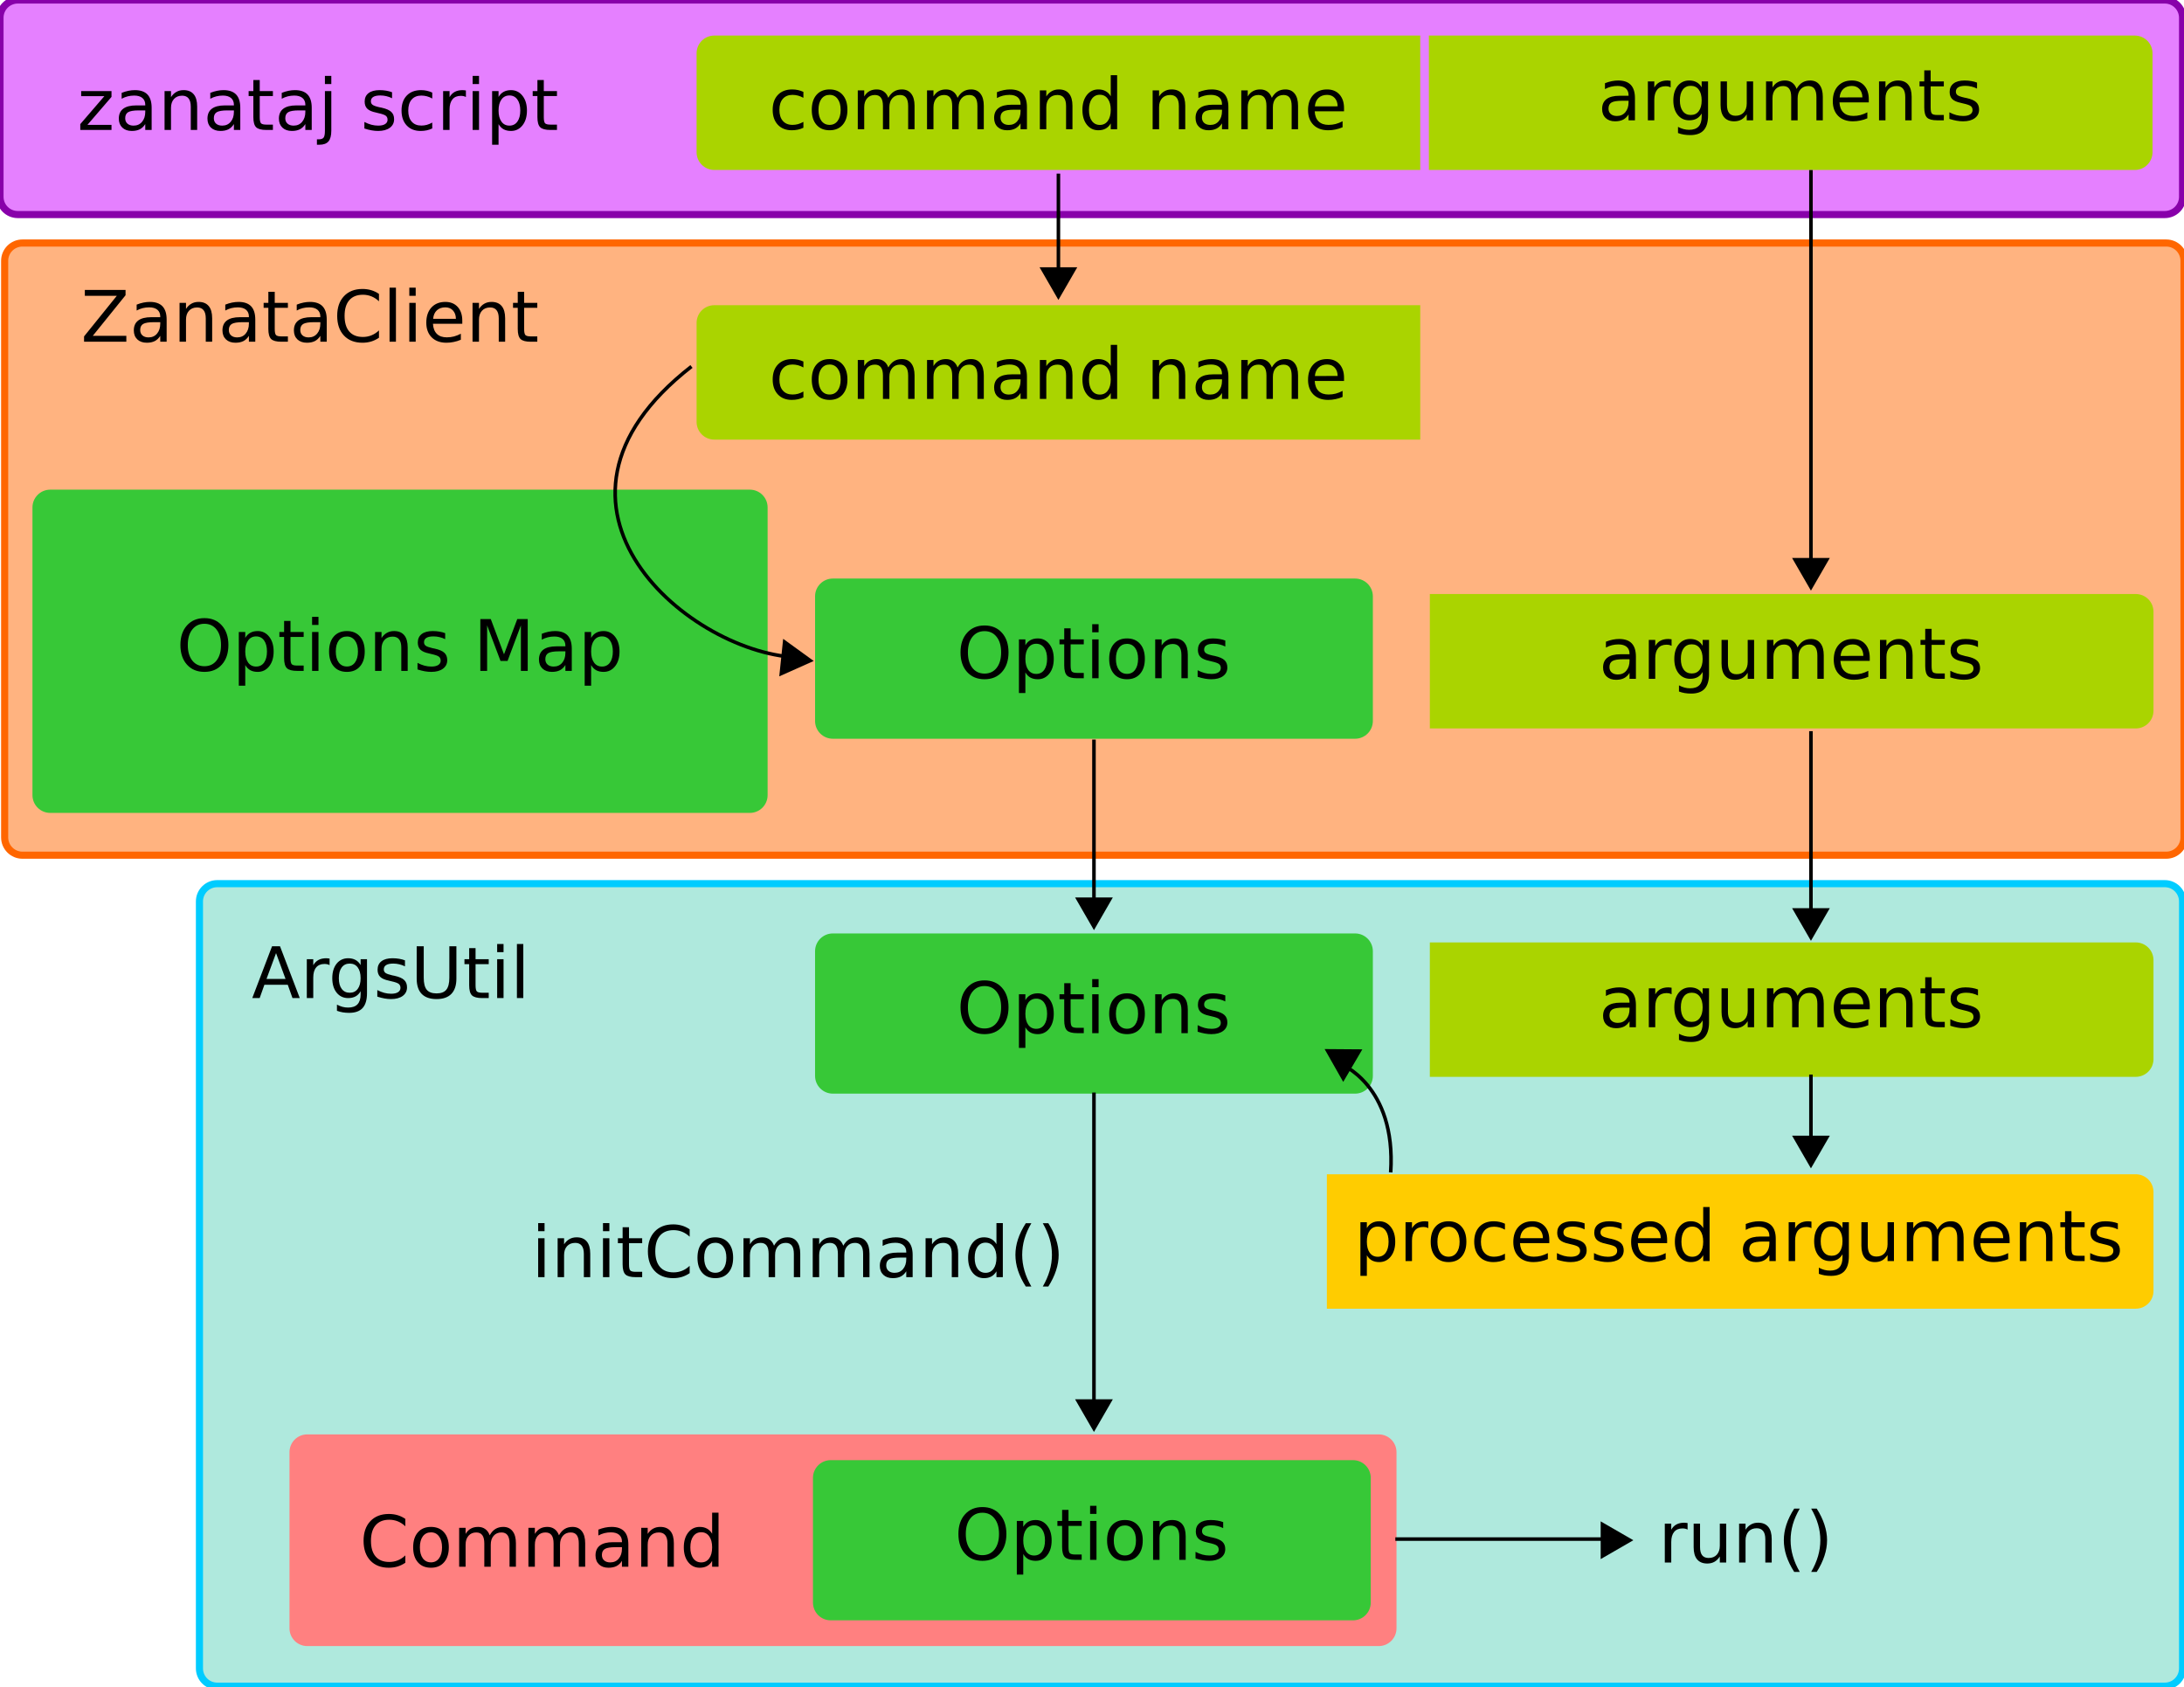
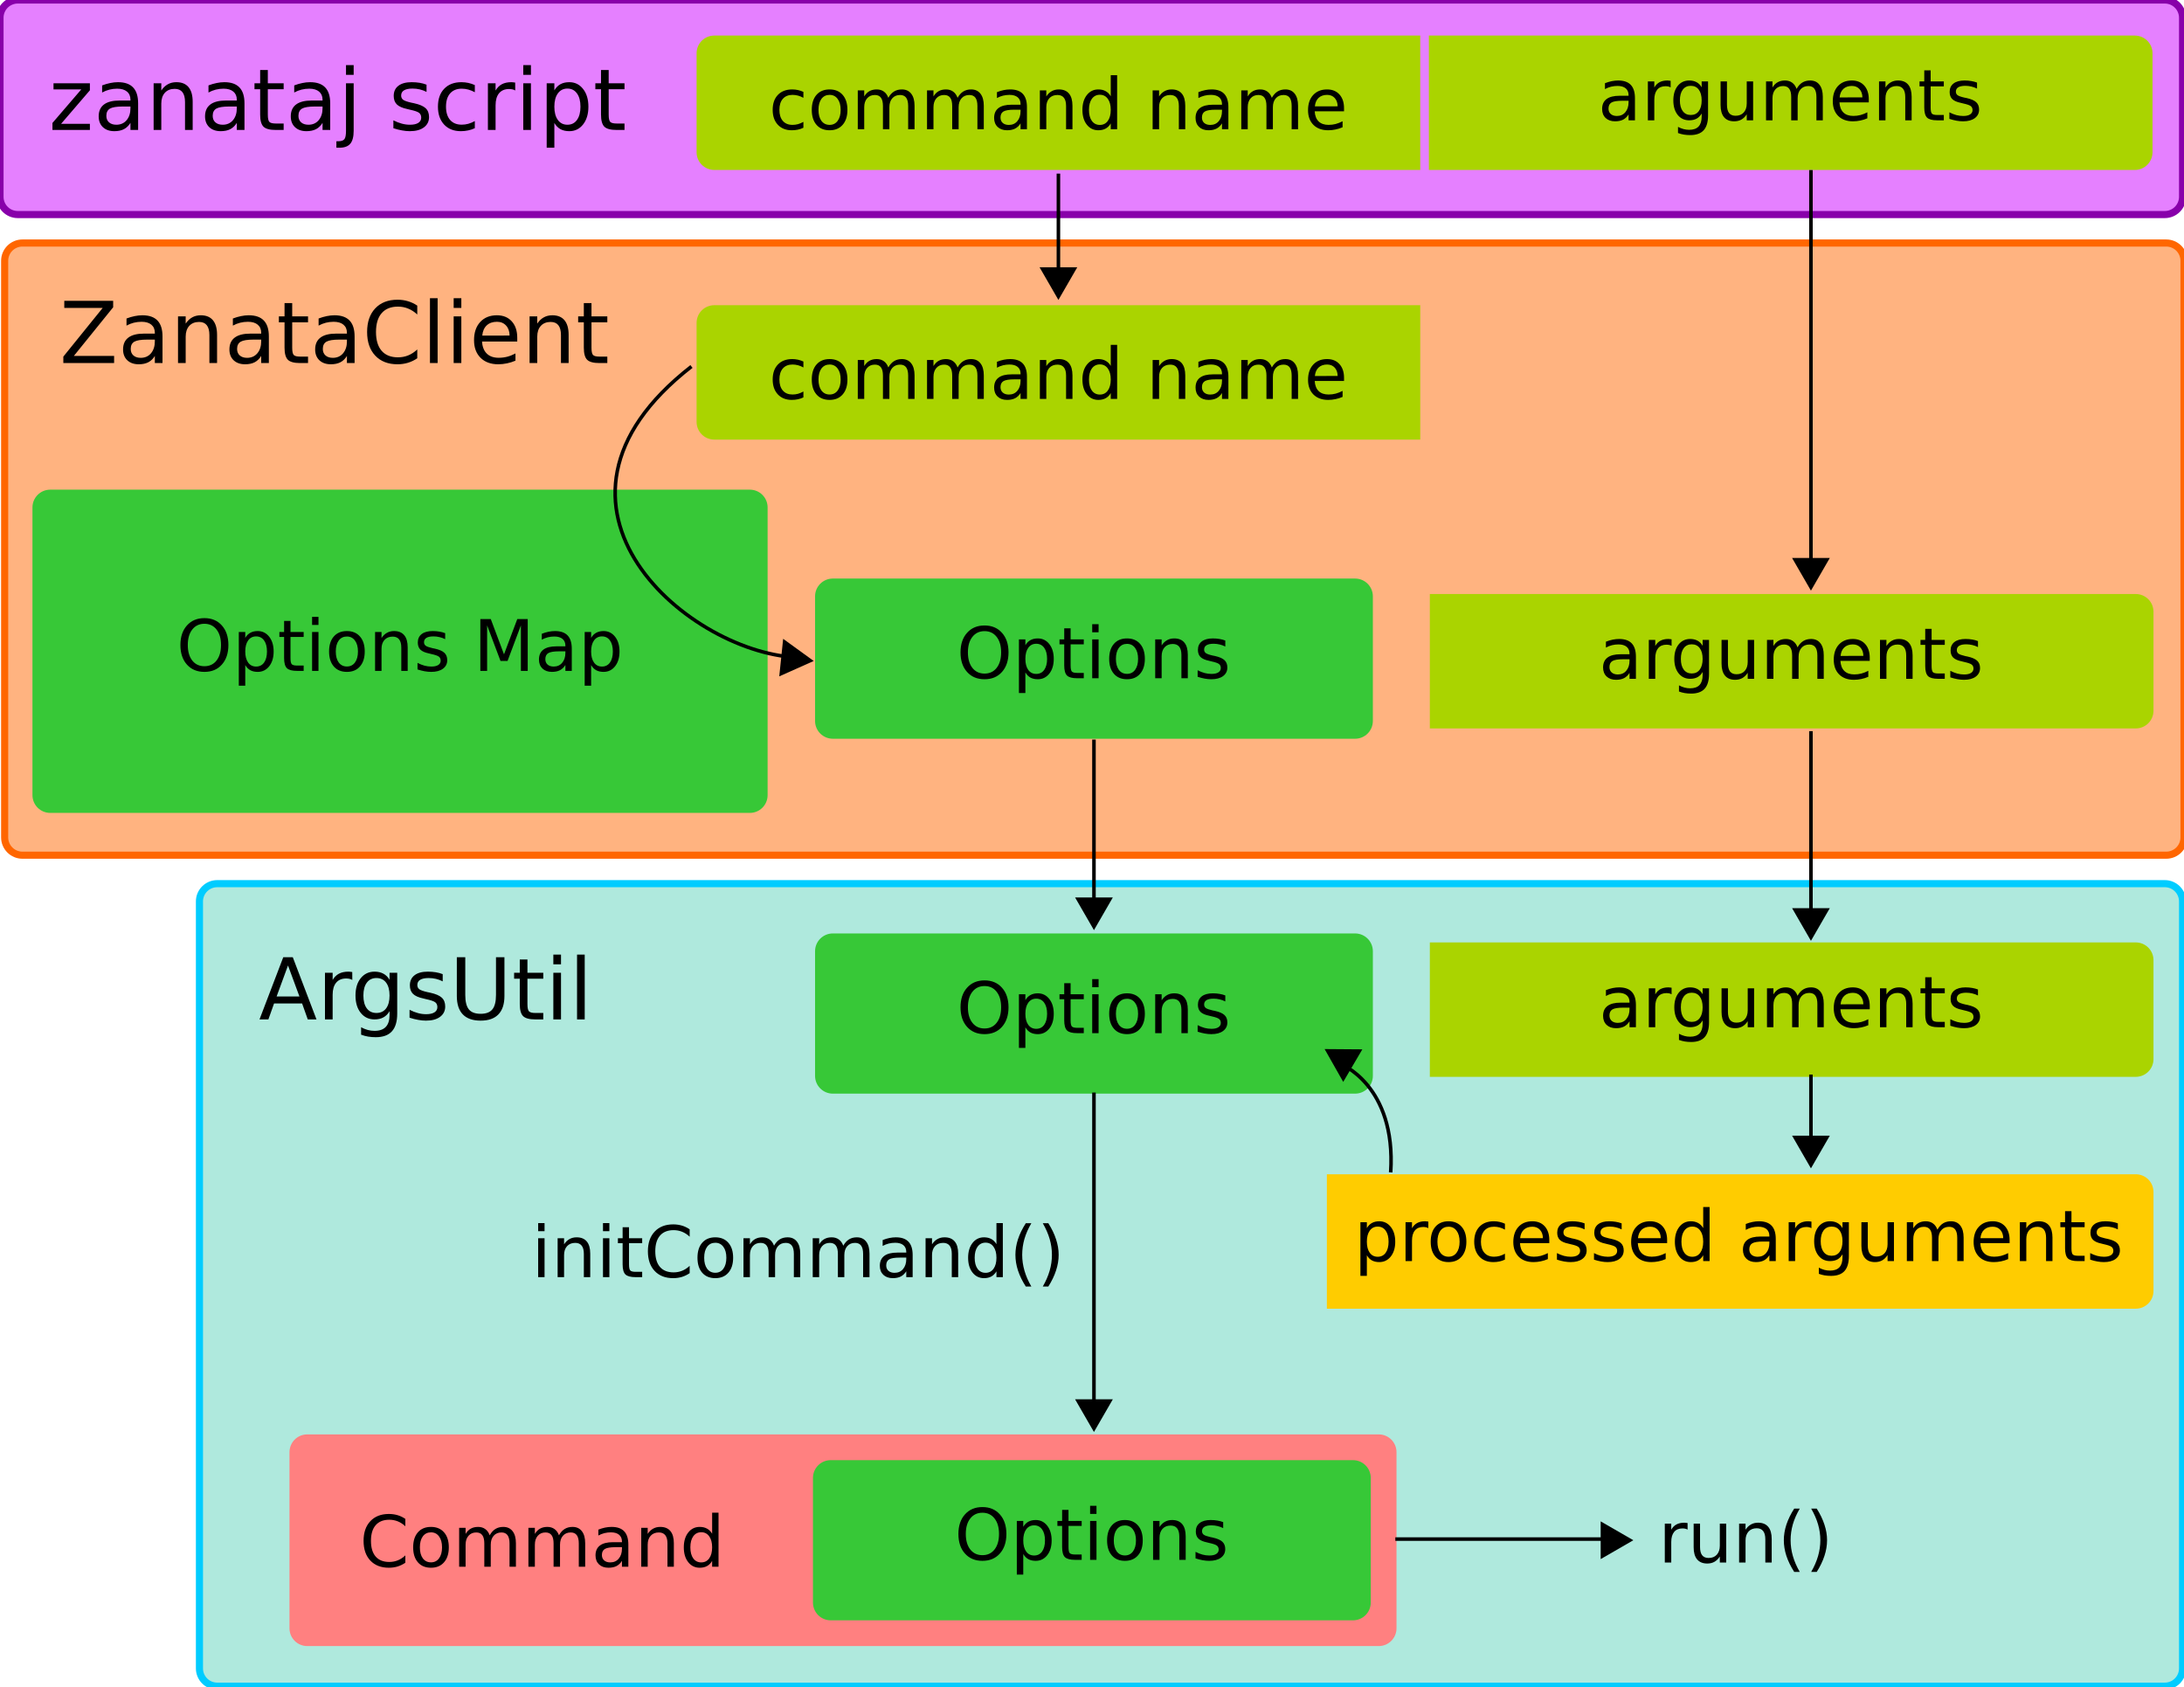
<svg xmlns="http://www.w3.org/2000/svg" width="614.353" height="474.295" id="svg4225" version="1.1">
  <defs id="defs4227">
    </defs>
  <g id="layer1" transform="translate(-24.13954,-208.7428)">
    <rect style="fill:#ffb380;fill-rule:evenodd;stroke:#ff6600;stroke-width:2;stroke-miterlimit:4;stroke-dasharray:none" id="rect4237" width="613.043" height="172.196" x="25.45" y="277.099" rx="5" ry="5" />
    <rect style="fill:#afe9dd;fill-rule:evenodd;stroke:#00ccff;stroke-width:2;stroke-miterlimit:4;stroke-dasharray:none" id="rect4239" width="557.845" height="225.736" x="80.243" y="457.301" rx="5" ry="5" />
    <rect ry="5" rx="5" y="208.743" x="24.14" height="60.349" width="613.949" id="rect4751" style="fill:#e580ff;fill-rule:evenodd;stroke:#8800aa;stroke-width:2;stroke-miterlimit:4;stroke-dasharray:none" />
-     <text xml:space="preserve" style="font-size:20px;font-style:normal;font-weight:normal;fill:#000000;fill-opacity:1;stroke:none;font-family:Bitstream Vera Sans" x="45.865" y="245.296" id="text4753">
-       <tspan id="tspan4755" x="45.865" y="245.296">zanataj script</tspan>
+     <text xml:space="preserve" style="font-size:20px;font-style:normal;font-weight:normal;fill:#000000;fill-opacity:1;stroke:none;font-family:Bitstream Vera Sans" x="37.865" y="245.296" id="text4753">
+       <tspan id="tspan4755" x="37.865" y="245.296" style="font-size:24px">zanataj script</tspan>
    </text>
-     <text id="text4757" y="304.864" x="46.879" style="font-size:20px;font-style:normal;font-weight:normal;fill:#000000;fill-opacity:1;stroke:none;font-family:Bitstream Vera Sans" xml:space="preserve">
-       <tspan y="304.864" x="46.879" id="tspan4759">ZanataClient</tspan>
+     <text id="text4757" y="310.864" x="40.879" style="font-size:20px;font-style:normal;font-weight:normal;fill:#000000;fill-opacity:1;stroke:none;font-family:Bitstream Vera Sans" xml:space="preserve">
+       <tspan y="310.864" x="40.879" id="tspan4759" style="font-size:24px">ZanataClient</tspan>
    </text>
-     <text xml:space="preserve" style="font-size:20px;font-style:normal;font-weight:normal;fill:#000000;fill-opacity:1;stroke:none;font-family:Bitstream Vera Sans" x="94.949" y="489.487" id="text4761">
-       <tspan id="tspan4763" x="94.949" y="489.487">ArgsUtil</tspan>
+     <text xml:space="preserve" style="font-size:20px;font-style:normal;font-weight:normal;fill:#000000;fill-opacity:1;stroke:none;font-family:Bitstream Vera Sans" x="96.949" y="495.487" id="text4761">
+       <tspan id="tspan4763" x="96.949" y="495.487" style="font-size:24px">ArgsUtil</tspan>
    </text>
    <rect style="fill:#37c837;fill-rule:evenodd;stroke:none" id="rect4235" width="206.796" height="90.926" x="33.27" y="-437.402" rx="5" ry="5" transform="scale(1,-1)" />
    <text id="text4765" y="397.457" x="73.762" style="font-size:20px;font-style:normal;font-weight:normal;fill:#000000;fill-opacity:1;stroke:none;font-family:Bitstream Vera Sans" xml:space="preserve">
      <tspan y="397.457" x="73.762" id="tspan4767">Options Map</tspan>
    </text>
    <rect transform="scale(1,-1)" ry="5" rx="5" y="-516.367" x="253.414" height="45.06" width="156.907" id="rect4769" style="fill:#37c837;fill-opacity:1;fill-rule:evenodd;stroke:none" />
    <text xml:space="preserve" style="font-size:20px;font-style:normal;font-weight:normal;fill:#000000;fill-opacity:1;stroke:none;font-family:Bitstream Vera Sans" x="293.206" y="499.354" id="text4771">
      <tspan id="tspan4773" x="293.206" y="499.354">Options</tspan>
    </text>
    <g id="g4891">
      <path id="rect4785" d="m 225.086,218.741 c -2.77,0 -5,2.23 -5,5 l 0,27.812 c 0,2.77 2.23,5 5,5 l 198.562,0 0,-37.812 -198.562,0 z" style="fill:#aad400;fill-rule:evenodd;stroke:none" />
      <text xml:space="preserve" style="font-size:20px;font-style:normal;font-weight:normal;fill:#000000;fill-opacity:1;stroke:none;font-family:Bitstream Vera Sans" x="240.383" y="245.103" id="text4777">
        <tspan id="tspan4779" x="240.383" y="245.103">command name</tspan>
      </text>
    </g>
    <g id="g4896" transform="translate(2,0)">
      <path style="fill:#aad400;fill-rule:evenodd;stroke:none" d="m 622.64,218.741 c 2.77,0 5,2.23 5,5 l 0,27.812 c 0,2.77 -2.23,5 -5,5 l -198.562,0 0,-37.812 198.562,0 z" id="path4791" />
      <text id="text4781" y="242.589" x="471.611" style="font-size:20px;font-style:normal;font-weight:normal;fill:#000000;fill-opacity:1;stroke:none;font-family:Bitstream Vera Sans" xml:space="preserve">
        <tspan y="242.589" x="471.611" id="tspan4783">arguments</tspan>
      </text>
    </g>
    <g id="g4832" transform="translate(91.58603,-210)">
      <path id="path4793" d="m 533.324,683.83 c 2.77,0 5,2.23 5,5 l 0,27.812 c 0,2.77 -2.23,5 -5,5 l -198.562,0 0,-37.812 198.562,0 z" style="fill:#aad400;fill-rule:evenodd;stroke:none" />
      <text xml:space="preserve" style="font-size:20px;font-style:normal;font-weight:normal;fill:#000000;fill-opacity:1;stroke:none;font-family:Bitstream Vera Sans" x="382.294" y="707.677" id="text4795">
        <tspan id="tspan4797" x="382.294" y="707.677">arguments</tspan>
      </text>
    </g>
    <g id="g4886" transform="translate(133.5722,-73.81866)">
      <path style="fill:#aad400;fill-rule:evenodd;stroke:none" d="m 91.514,368.406 c -2.77,0 -5,2.23 -5,5 l 0,27.812 c 0,2.77 2.23,5 5,5 l 198.563,0 0,-37.812 -198.563,0 z" id="path4799" />
      <text id="text4801" y="394.768" x="106.811" style="font-size:20px;font-style:normal;font-weight:normal;fill:#000000;fill-opacity:1;stroke:none;font-family:Bitstream Vera Sans" xml:space="preserve">
        <tspan y="394.768" x="106.811" id="tspan4803">command name</tspan>
      </text>
    </g>
    <text xml:space="preserve" style="font-size:20px;font-style:normal;font-weight:normal;fill:#000000;fill-opacity:1;stroke:none;font-family:Bitstream Vera Sans" x="173.634" y="567.987" id="text4807">
      <tspan id="tspan4809" x="173.634" y="567.987">initCommand()</tspan>
    </text>
    <path style="fill:none;stroke:#000000;stroke-width:1px;stroke-linecap:butt;stroke-linejoin:miter;stroke-opacity:1" d="m 415.336,538.514 c 1.593,-24.728 -14.341,-30.617 -14.341,-30.617" id="path4819" />
    <g id="g4827" transform="translate(87.56278,-196)">
      <path style="fill:#ffcc00;fill-rule:evenodd;stroke:none" d="m 537.347,735.045 c 2.77,0 5,2.23 5,5 l 0,27.812 c 0,2.77 -2.23,5 -5,5 l -227.53,0 0,-37.812 227.53,0 z" id="path4821" />
      <text id="text4823" y="759.469" x="317.444" style="font-size:20px;font-style:normal;font-weight:normal;fill:#000000;fill-opacity:1;stroke:none;font-family:Bitstream Vera Sans" xml:space="preserve">
        <tspan y="759.469" x="317.444" id="tspan4825">processed arguments</tspan>
      </text>
    </g>
    <rect style="fill:#37c837;fill-opacity:1;fill-rule:evenodd;stroke:none" id="rect4846" width="156.907" height="45.06" x="253.414" y="-416.539" rx="5" ry="5" transform="scale(1,-1)" />
    <text id="text4848" y="399.526" x="293.206" style="font-size:20px;font-style:normal;font-weight:normal;fill:#000000;fill-opacity:1;stroke:none;font-family:Bitstream Vera Sans" xml:space="preserve">
      <tspan y="399.526" x="293.206" id="tspan4850">Options</tspan>
    </text>
    <g id="g4860" transform="translate(-42.48373,-329.9117)">
      <rect transform="scale(1,-1)" ry="5" rx="5" y="-1001.669" x="148.056" height="59.544" width="311.4" id="rect4811" style="fill:#ff8080;fill-rule:evenodd;stroke:none" />
      <text id="text4813" y="979.353" x="167.77" style="font-size:20px;font-style:normal;font-weight:normal;fill:#000000;fill-opacity:1;stroke:none;font-family:Bitstream Vera Sans" xml:space="preserve">
        <tspan y="979.353" x="167.77" id="tspan4815">Command</tspan>
      </text>
    </g>
    <rect style="fill:#37c837;fill-opacity:1;fill-rule:evenodd;stroke:none" id="rect4854" width="156.907" height="45.06" x="252.823" y="-664.516" rx="5" ry="5" transform="scale(1,-1)" />
    <text id="text4856" y="647.503" x="292.615" style="font-size:20px;font-style:normal;font-weight:normal;fill:#000000;fill-opacity:1;stroke:none;font-family:Bitstream Vera Sans" xml:space="preserve">
      <tspan y="647.503" x="292.615" id="tspan4858">Options</tspan>
    </text>
    <text id="text4877" y="648.255" x="490.633" style="font-size:20px;font-style:normal;font-weight:normal;fill:#000000;fill-opacity:1;stroke:none;font-family:Bitstream Vera Sans" xml:space="preserve">
      <tspan y="648.255" x="490.633" id="tspan4879">run()</tspan>
    </text>
    <g transform="translate(91.58603,-308)" id="g4938">
      <path style="fill:#aad400;fill-rule:evenodd;stroke:none" d="m 533.324,683.83 c 2.77,0 5,2.23 5,5 l 0,27.812 c 0,2.77 -2.23,5 -5,5 l -198.562,0 0,-37.812 198.562,0 z" id="path4940" />
      <text id="text4942" y="707.677" x="382.294" style="font-size:20px;font-style:normal;font-weight:normal;fill:#000000;fill-opacity:1;stroke:none;font-family:Bitstream Vera Sans" xml:space="preserve">
        <tspan y="707.677" x="382.294" id="tspan4944">arguments</tspan>
      </text>
    </g>
    <path style="fill:none;stroke:#000000;stroke-width:1px;stroke-linecap:butt;stroke-linejoin:miter;stroke-opacity:1" d="m 218.648,311.83 c -50.628,39.378 0.195,81.535 30.753,81.859" id="path4924" />
    <path transform="matrix(0.8097182,0.5868189,-0.5868189,0.8097182,94.34541,-142.7206)" d="m 443.842,342.009 -5.307,9.192 -5.307,-9.192 10.614,0 z" id="path4952" style="fill:#000000;fill-opacity:1;fill-rule:nonzero;stroke:none" />
    <g id="g4972" transform="translate(76.57685,-292)">
      <path style="fill:none;stroke:#000000;stroke-width:1px;stroke-linecap:butt;stroke-linejoin:miter;stroke-opacity:1" d="m 255.291,708.776 0,47.072" id="path4901" />
      <path transform="translate(-183.2444,411.1771)" d="m 443.842,342.009 -5.307,9.192 -5.307,-9.192 10.614,0 z" id="path4954" style="fill:#000000;fill-opacity:1;fill-rule:nonzero;stroke:none" />
    </g>
    <path style="fill:#000000;fill-opacity:1;fill-rule:nonzero;stroke:none" id="path4958" d="m 443.842,342.009 -5.307,9.192 -5.307,-9.192 10.614,0 z" transform="matrix(0.9999722,0.00745119,-0.00745119,0.9999722,-33.92038,158.6018)" />
    <g id="g4968" transform="translate(76.57685,-276)">
      <path id="path4805" d="m 255.291,792.057 0,88.109" style="fill:none;stroke:#000000;stroke-width:1px;stroke-linecap:butt;stroke-linejoin:miter;stroke-opacity:1" />
      <path style="fill:#000000;fill-opacity:1;fill-rule:nonzero;stroke:none" id="path4960" d="m 443.842,342.009 -5.307,9.192 -5.307,-9.192 10.614,0 z" transform="translate(-183.2444,536.3354)" />
    </g>
    <g id="g5020" transform="translate(-40,-152.7274)">
      <path style="fill:none;stroke:#000000;stroke-width:1px;stroke-linecap:butt;stroke-linejoin:miter;stroke-opacity:1" d="m 518.598,794.388 -61.958,0" id="path4875" />
      <path transform="matrix(0,-1,1,0,172.3953,1233.248)" d="m 443.842,342.009 -5.307,9.192 -5.307,-9.192 10.614,0 z" id="path4962" style="fill:#000000;fill-opacity:1;fill-rule:nonzero;stroke:none" />
    </g>
    <g id="g4990" transform="translate(278.262,-176.3124)">
      <path style="fill:none;stroke:#000000;stroke-width:1px;stroke-linecap:butt;stroke-linejoin:miter;stroke-opacity:1" d="m 255.291,432.895 0,112.135" id="path4992" />
      <path transform="translate(-183.2444,199.9909)" d="m 443.842,342.009 -5.307,9.192 -5.307,-9.192 10.614,0 z" id="path4994" style="fill:#000000;fill-opacity:1;fill-rule:nonzero;stroke:none" />
    </g>
    <g transform="translate(278.262,-77.80891)" id="g5002">
      <path id="path5004" d="m 255.291,492.217 0,52.812" style="fill:none;stroke:#000000;stroke-width:1px;stroke-linecap:butt;stroke-linejoin:miter;stroke-opacity:1" />
      <path style="fill:#000000;fill-opacity:1;fill-rule:nonzero;stroke:none" id="path5006" d="m 443.842,342.009 -5.307,9.192 -5.307,-9.192 10.614,0 z" transform="translate(-183.2444,199.9909)" />
    </g>
    <g id="g5008" transform="translate(278.262,-13.80783)">
      <path style="fill:none;stroke:#000000;stroke-width:1px;stroke-linecap:butt;stroke-linejoin:miter;stroke-opacity:1" d="m 255.291,524.805 0,20.224" id="path5010" />
      <path transform="translate(-183.2444,199.9909)" d="m 443.842,342.009 -5.307,9.192 -5.307,-9.192 10.614,0 z" id="path5012" style="fill:#000000;fill-opacity:1;fill-rule:nonzero;stroke:none" />
    </g>
    <g transform="translate(66.57686,-258.0839)" id="g5014">
      <path style="fill:none;stroke:#000000;stroke-width:1px;stroke-linecap:butt;stroke-linejoin:miter;stroke-opacity:1" d="m 255.291,515.659 0,29.37" id="path5016" />
      <path transform="translate(-183.2444,199.9909)" d="m 443.842,342.009 -5.307,9.192 -5.307,-9.192 10.614,0 z" id="path5018" style="fill:#000000;fill-opacity:1;fill-rule:nonzero;stroke:none" />
    </g>
  </g>
</svg>
